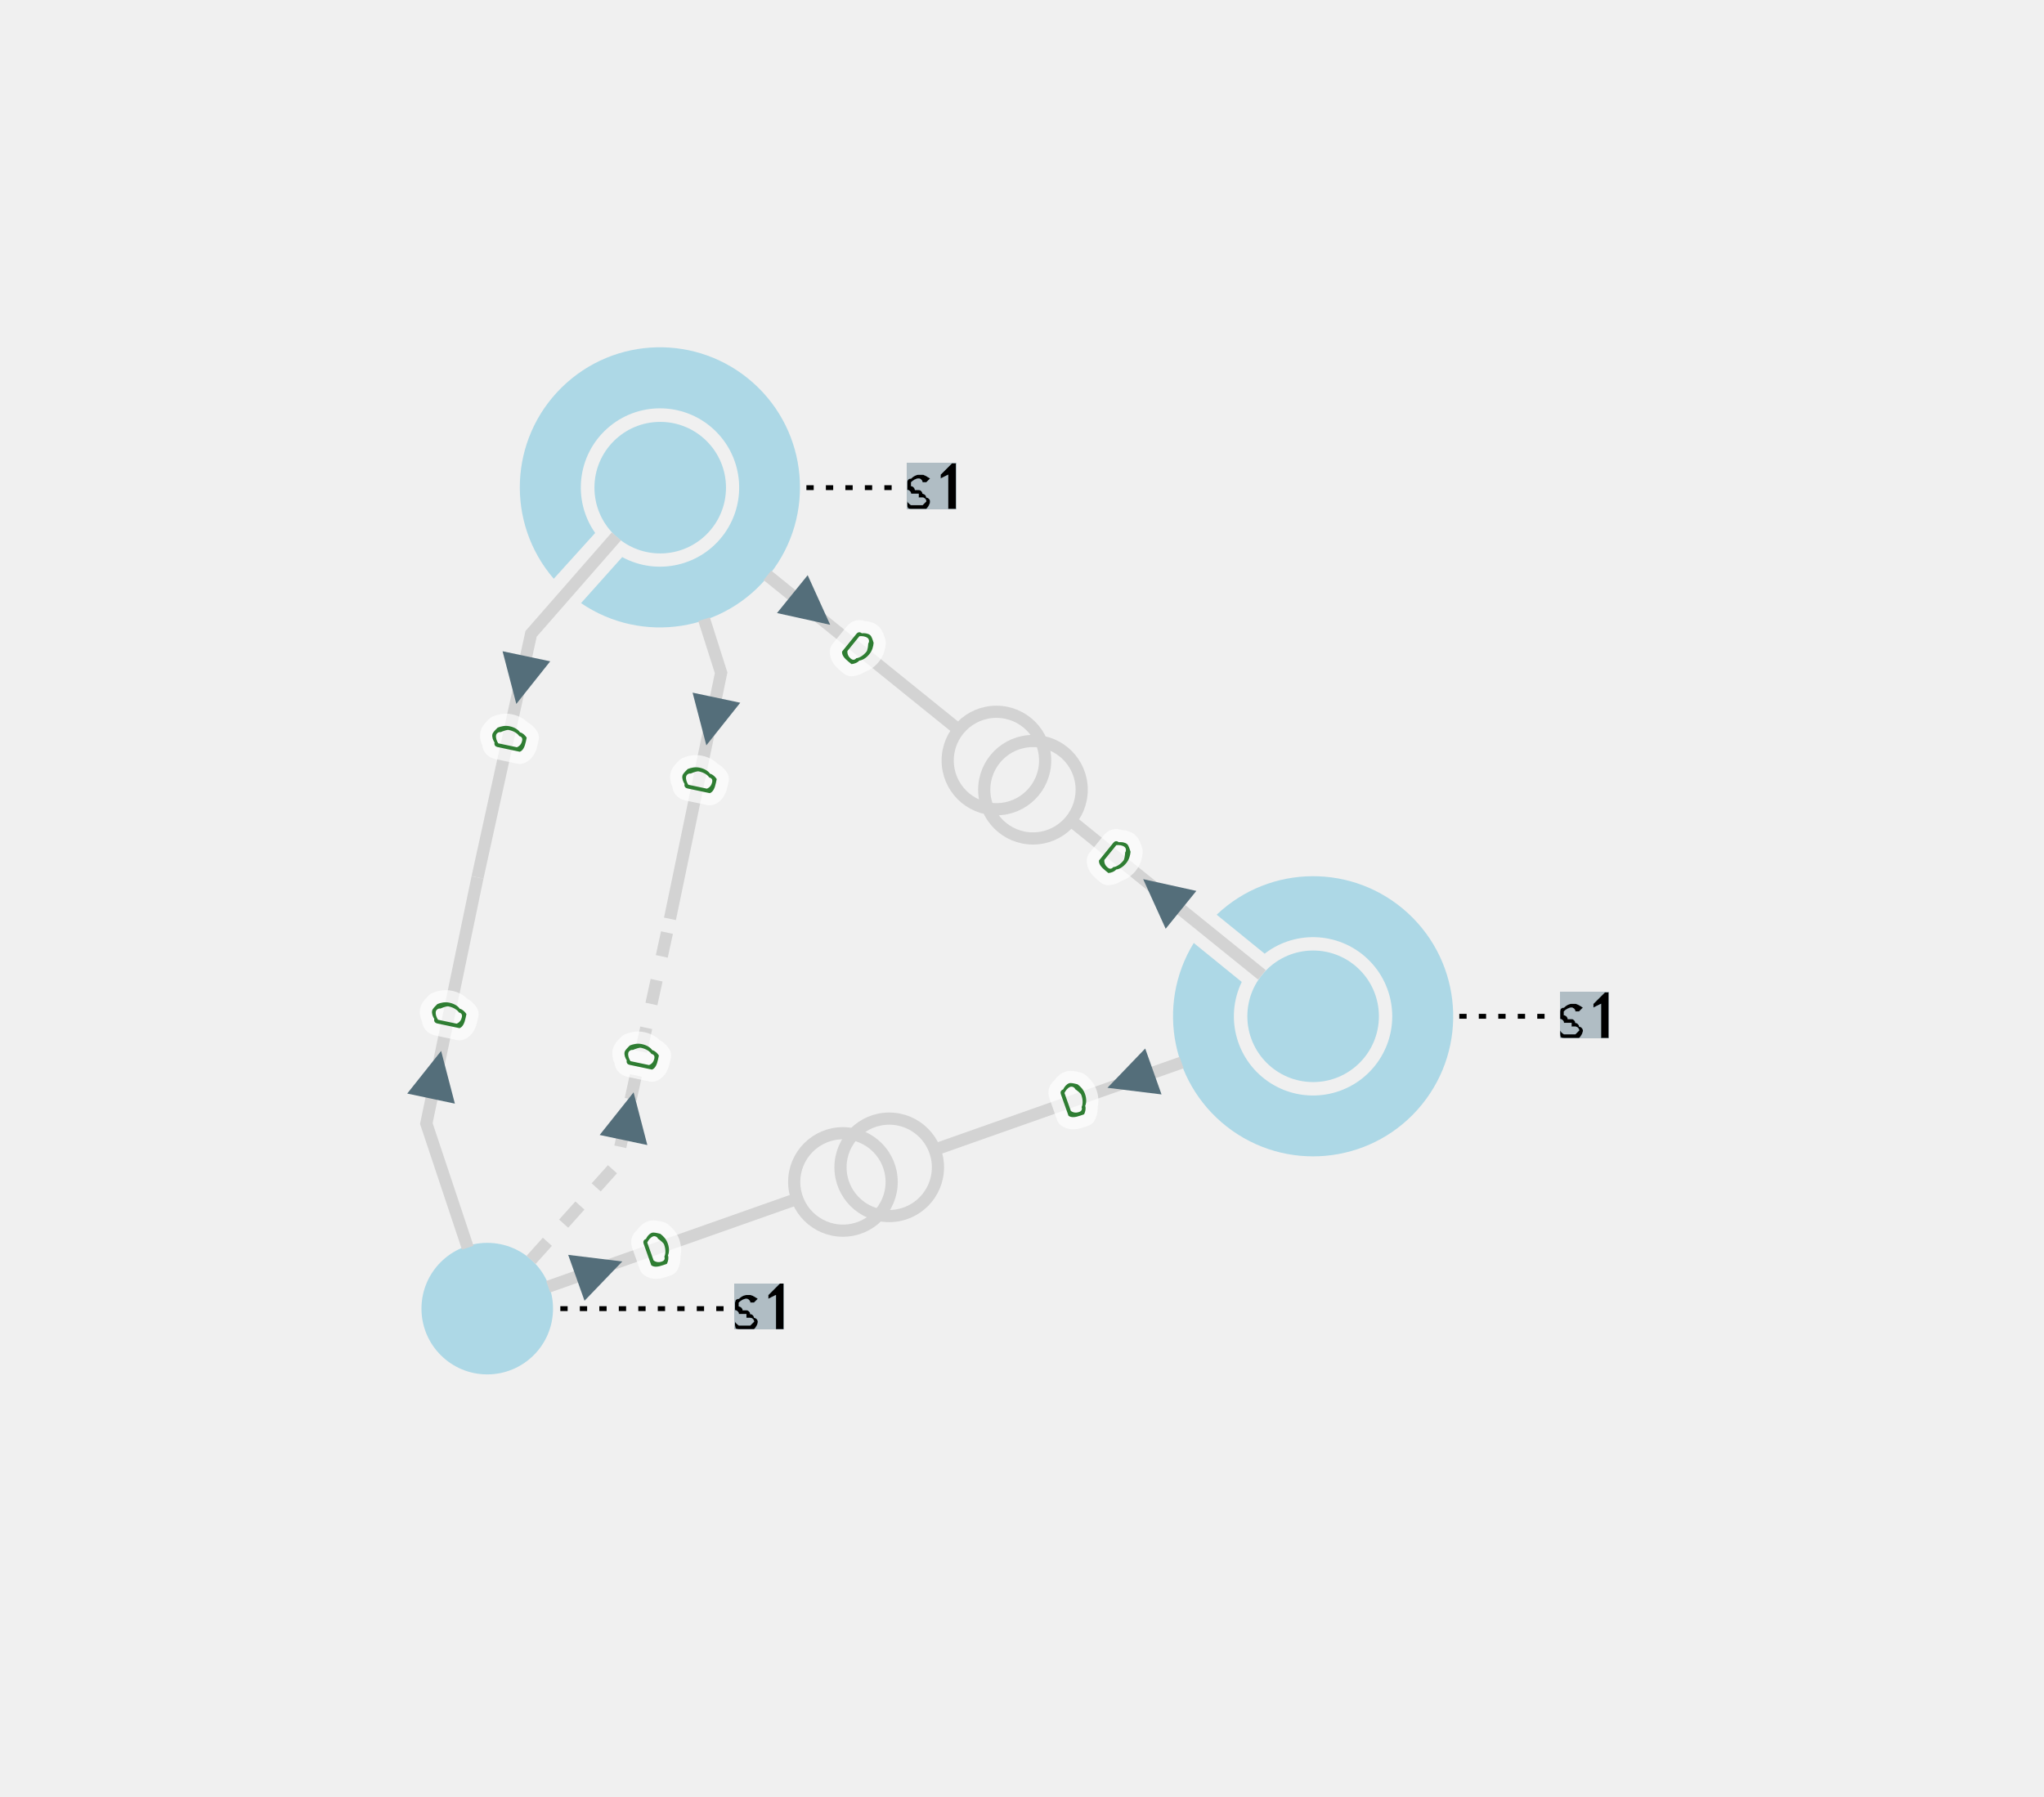
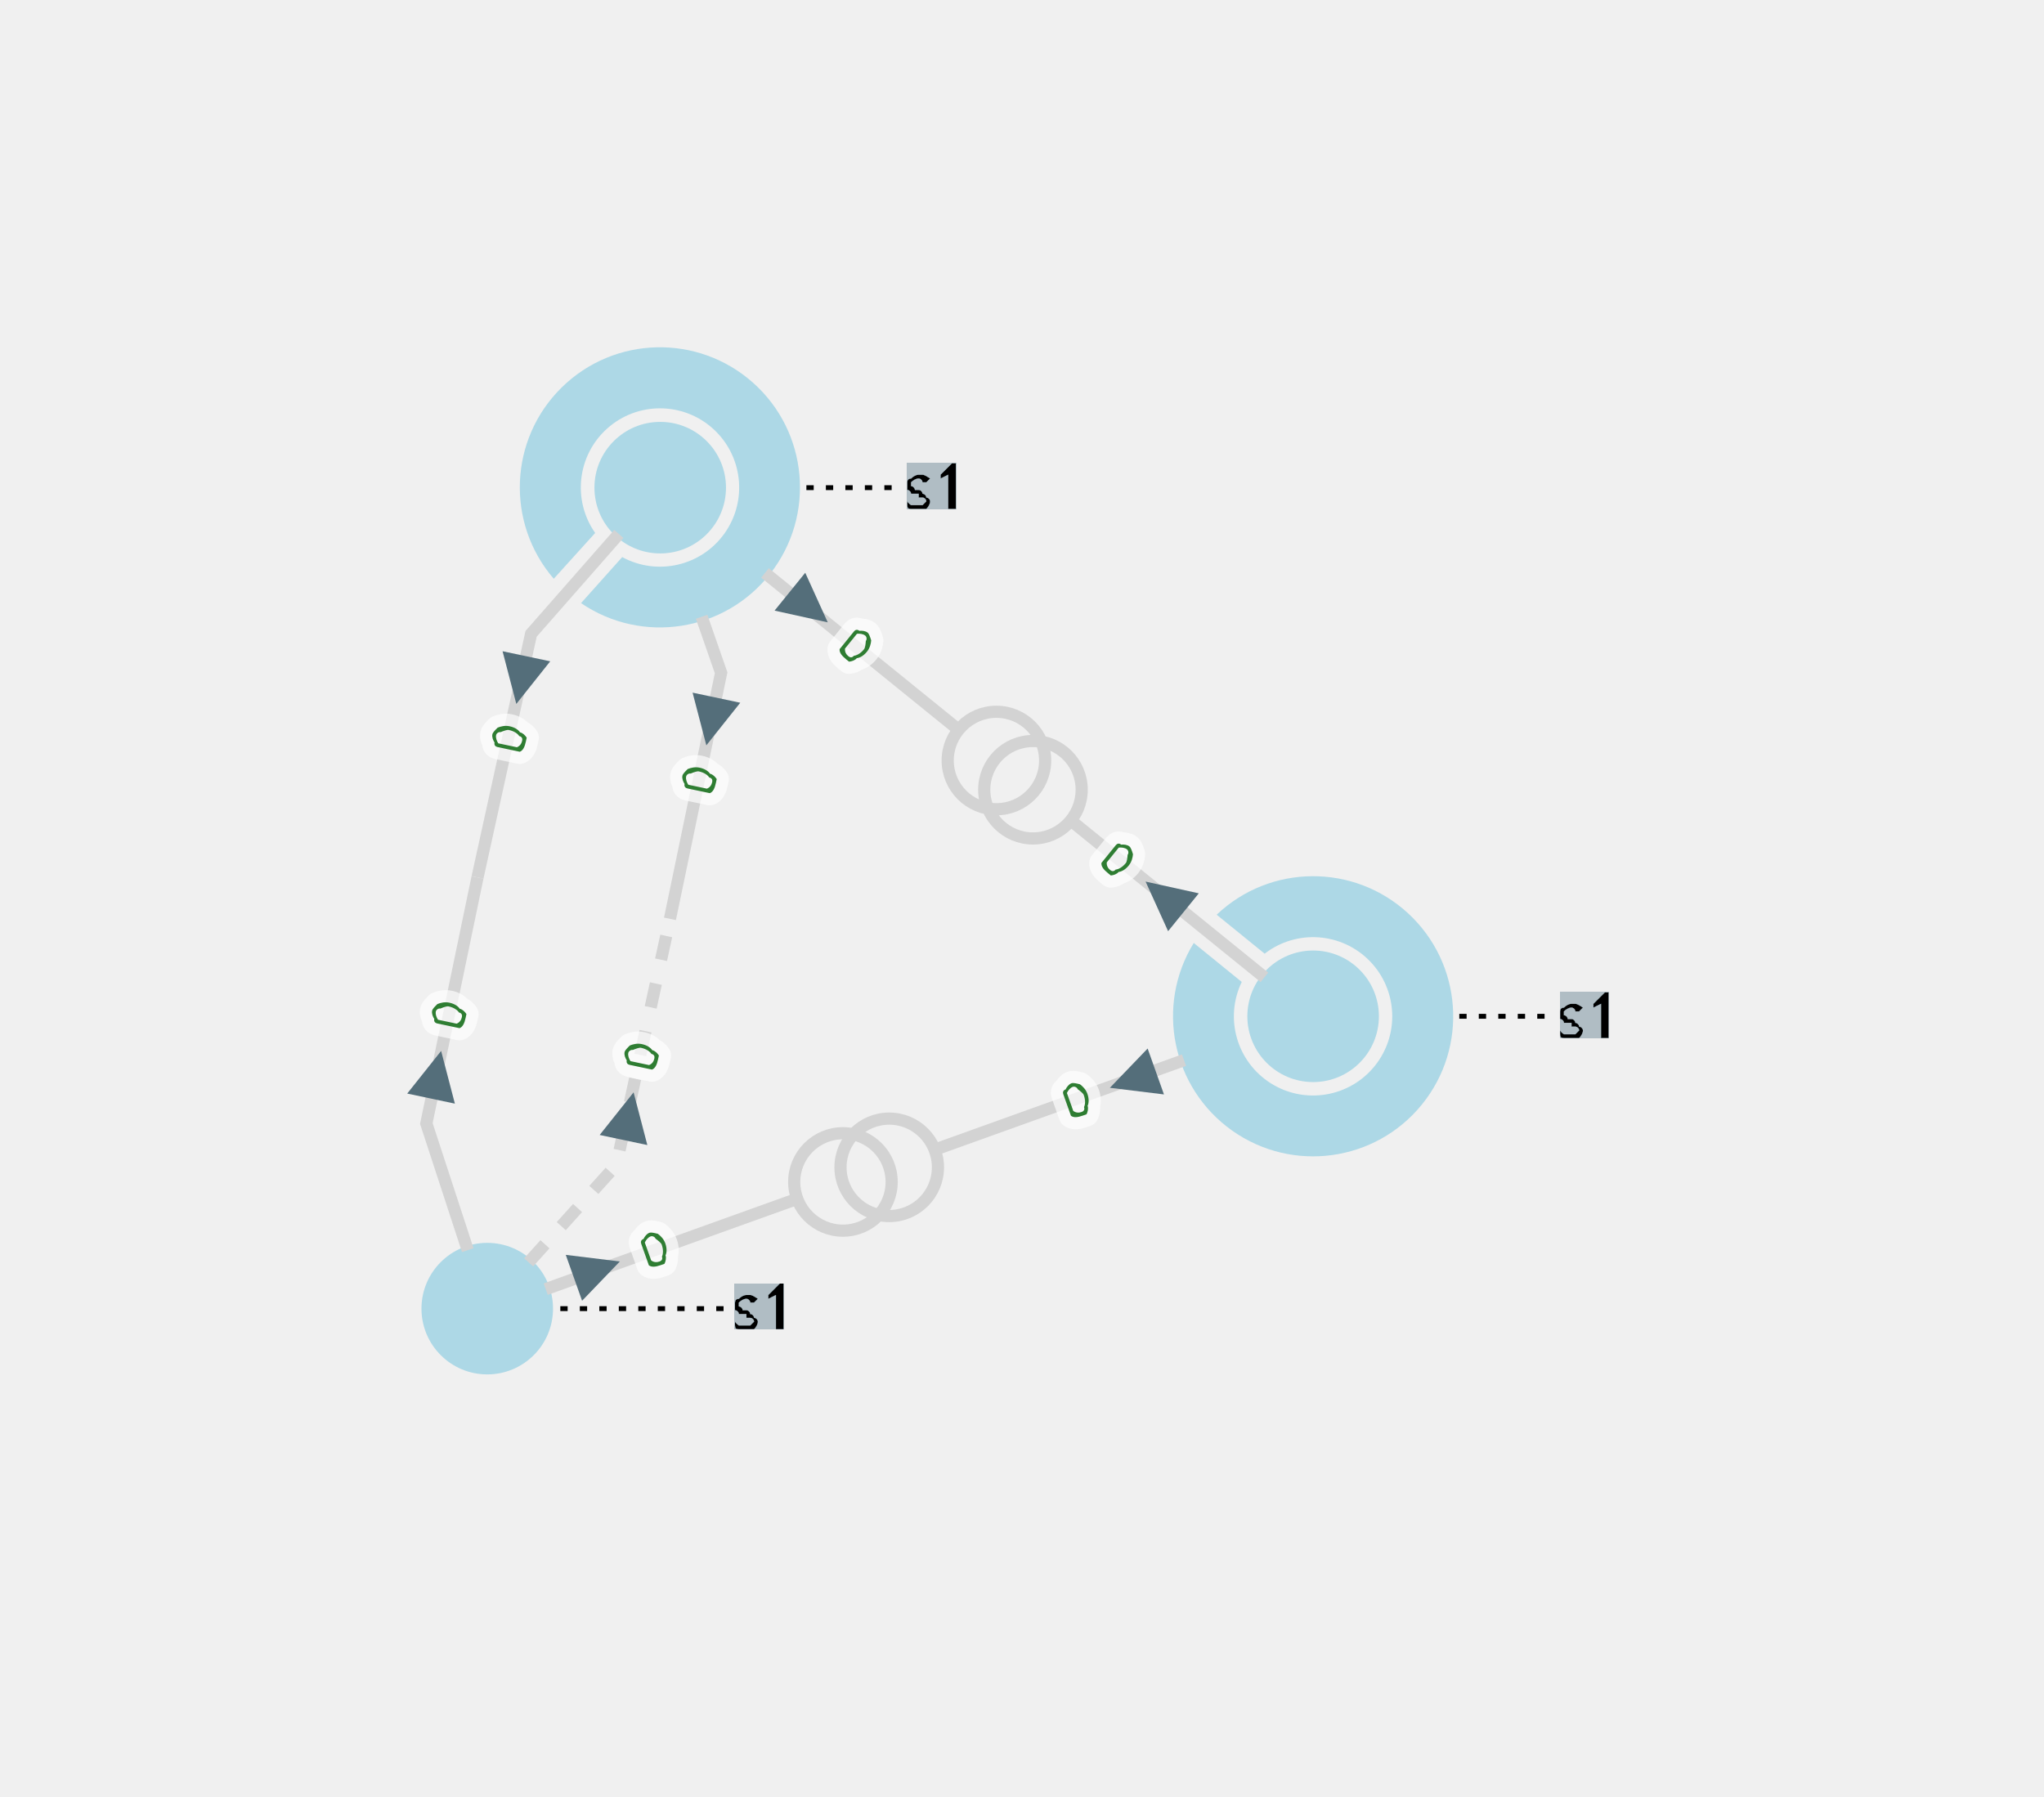
<svg xmlns="http://www.w3.org/2000/svg" width="800.00" height="703.08" viewBox="-3.06 -3.40 8.39 7.37">
  <style>
.nad-branch-edges polyline, .nad-branch-edges path {stroke: var(--nad-vl-color, lightgrey); stroke-width: 0.05; fill: none}
.nad-branch-edges circle {stroke: var(--nad-vl-color, lightgrey); stroke-width: 0.05; fill: none}
.nad-3wt-edges polyline {stroke: var(--nad-vl-color, lightgrey); stroke-width: 0.05; fill: none}
.nad-text-edges {stroke: black; stroke-width: 0.02; stroke-dasharray: .03,.05}
.nad-branch-edges .nad-disconnected polyline {stroke-dasharray: .1,.1}
.nad-vl-nodes circle, .nad-vl-nodes path {fill: var(--nad-vl-color, lightblue)}
.nad-vl-nodes circle.nad-unknown-busnode {stroke: lightgrey; stroke-dasharray: .05,.05; fill: none}
.nad-hvdc-edge polyline.nad-hvdc {stroke: grey; stroke-width: 0.2}
.nad-3wt-nodes circle {stroke: var(--nad-vl-color, lightgrey); stroke-width: 0.05; fill: none}
.nad-state-out .nad-arrow-in {visibility: hidden}
.nad-state-in .nad-arrow-out {visibility: hidden}
.nad-active path {stroke: none; fill: #546e7a}
.nad-active {visibility: visible}
.nad-reactive {visibility: hidden}
.nad-reactive path {stroke: none; fill: #0277bd}
.nad-text-background {flood-color: #90a4aeaa}
.nad-text-nodes {font: 0.25px "Verdana"; fill: black}
.nad-edge-infos text {font: 0.2px "Verdana"; dominant-baseline:middle; stroke: #FFFFFFAA; stroke-width: 0.1; stroke-linejoin:round; paint-order: stroke}
.nad-edge-infos .nad-state-in text {fill: #b71c1c}
.nad-edge-infos .nad-state-out text {fill: #2e7d32}
.nad-vl0to30 {--nad-vl-color: #AFB42B}
.nad-vl30to50 {--nad-vl-color: #EF9A9A}
.nad-vl50to70 {--nad-vl-color: #9C27B0}
.nad-vl70to120 {--nad-vl-color: #E65100}
.nad-vl120to180 {--nad-vl-color: #00ACC1}
.nad-vl180to300 {--nad-vl-color: #2E7D32}
.nad-vl300to500 {--nad-vl-color: #D32F2F}
.nad-branch-edges .nad-overload polyline, .nad-branch-edges .nad-overload path {animation: line-blink 3s infinite}
.nad-vl-nodes .nad-overvoltage {animation: node-over-blink 3s infinite}
.nad-vl-nodes .nad-undervoltage {animation: node-under-blink 3s infinite}

@keyframes line-blink {
  0%, 80%, 100% {stroke: var(--nad-vl-color, black); stroke-width: 0.05}
  40% {stroke: #FFEB3B; stroke-width: 0.15}
}
@keyframes node-over-blink {
  0%, 80%, 100% {stroke: white; stroke-width: 0}
  40% {stroke: #ff5722; stroke-width: 0.15}
}
@keyframes node-under-blink {
  0%, 80%, 100% {stroke: white; stroke-width: 0}
  40% {stroke: #00BCD4; stroke-width: 0.15}
}
</style>
  <defs>
    <filter id="textBgFilter" x="0" y="0" width="1" height="1">
      <feFlood class="nad-text-background" />
      <feComposite in="SourceGraphic" operator="over" />
    </filter>
  </defs>
  <g class="nad-vl-nodes">
    <g transform="translate(-0.35,-1.40)" id="0" class="nad-vl300to500">
      <circle r="0.27" id="1" />
      <path d="M-0.437,0.374 A0.575,0.575 345.053 1 1 -0.325,0.474 L-0.156,0.285 A0.325,0.325 -333.556 1 0 -0.267,0.186 Z " id="2" />
    </g>
    <g transform="translate(-1.06,1.97)" id="3" class="nad-vl300to500">
      <circle r="0.27" id="4" />
    </g>
    <g transform="translate(2.33,0.77)" id="5" class="nad-vl180to300">
      <circle r="0.27" id="6" />
      <path d="M-0.396,-0.417 A0.575,0.575 345.053 1 1 -0.490,-0.301 L-0.293,-0.141 A0.325,0.325 -333.556 1 0 -0.199,-0.257 Z " id="7" />
    </g>
  </g>
  <g class="nad-branch-edges">
    <g id="8">
      <g class="nad-vl300to500">
-         <polyline points="-0.53,-1.20 -0.88,-0.80 -1.10,0.20" />
+         <polyline points="-0.52,-1.21 -0.88,-0.80 -1.10,0.20" />
        <g class="nad-edge-infos" transform="translate(-0.92,-0.61)">
          <g class="nad-active nad-state-out">
            <g transform="rotate(-168.06)">
              <path class="nad-arrow-in" d="M-0.1 -0.1 H0.1 L0 0.1z" />
              <path class="nad-arrow-out" d="M-0.1 0.1 H0.1 L0 -0.1z" />
            </g>
            <text transform="rotate(-78.06)" x="-0.19" style="text-anchor:end">0</text>
          </g>
          <g class="nad-reactive nad-state-out">
            <g transform="rotate(-168.06)">
              <path class="nad-arrow-in" d="M-0.1 -0.1 H0.1 L0 0.1z" />
              <path class="nad-arrow-out" d="M-0.1 0.1 H0.1 L0 -0.1z" />
            </g>
            <text transform="rotate(-78.06)" x="-0.19" style="text-anchor:end">0</text>
          </g>
        </g>
      </g>
      <g class="nad-vl300to500">
-         <polyline points="-1.14,1.72 -1.31,1.21 -1.10,0.20" />
+         <polyline points="-1.14,1.73 -1.31,1.21 -1.10,0.20" />
        <g class="nad-edge-infos" transform="translate(-1.27,1.01)">
          <g class="nad-active nad-state-out">
            <g transform="rotate(11.94)">
              <path class="nad-arrow-in" d="M-0.1 -0.1 H0.1 L0 0.1z" />
              <path class="nad-arrow-out" d="M-0.1 0.1 H0.1 L0 -0.1z" />
            </g>
            <text transform="rotate(-78.06)" x="0.19">0</text>
          </g>
          <g class="nad-reactive nad-state-out">
            <g transform="rotate(11.94)">
              <path class="nad-arrow-in" d="M-0.1 -0.1 H0.1 L0 0.1z" />
              <path class="nad-arrow-out" d="M-0.1 0.1 H0.1 L0 -0.1z" />
            </g>
            <text transform="rotate(-78.06)" x="0.19">0</text>
          </g>
        </g>
      </g>
    </g>
    <g id="9">
      <g class="nad-vl300to500">
-         <polyline points="-0.17,-0.86 -0.10,-0.64 -0.31,0.37" />
+         <polyline points="-0.18,-0.87 -0.10,-0.64 -0.31,0.37" />
        <g class="nad-edge-infos" transform="translate(-0.14,-0.44)">
          <g class="nad-active nad-state-out">
            <g transform="rotate(-168.06)">
              <path class="nad-arrow-in" d="M-0.1 -0.1 H0.1 L0 0.1z" />
              <path class="nad-arrow-out" d="M-0.1 0.1 H0.1 L0 -0.1z" />
            </g>
            <text transform="rotate(-78.06)" x="-0.19" style="text-anchor:end">0</text>
          </g>
          <g class="nad-reactive nad-state-out">
            <g transform="rotate(-168.06)">
              <path class="nad-arrow-in" d="M-0.1 -0.1 H0.1 L0 0.1z" />
              <path class="nad-arrow-out" d="M-0.1 0.1 H0.1 L0 -0.1z" />
            </g>
            <text transform="rotate(-78.06)" x="-0.19" style="text-anchor:end">0</text>
          </g>
        </g>
      </g>
      <g class="nad-disconnected nad-vl300to500">
-         <polyline points="-0.88,1.77 -0.53,1.38 -0.31,0.37" />
+         <polyline points="-0.89,1.78 -0.53,1.38 -0.31,0.37" />
        <g class="nad-edge-infos" transform="translate(-0.48,1.18)">
          <g class="nad-active nad-state-out">
            <g transform="rotate(11.94)">
              <path class="nad-arrow-in" d="M-0.1 -0.1 H0.1 L0 0.1z" />
              <path class="nad-arrow-out" d="M-0.1 0.1 H0.1 L0 -0.1z" />
            </g>
            <text transform="rotate(-78.06)" x="0.19">0</text>
          </g>
          <g class="nad-reactive nad-state-out">
            <g transform="rotate(11.94)">
              <path class="nad-arrow-in" d="M-0.1 -0.1 H0.1 L0 0.1z" />
              <path class="nad-arrow-out" d="M-0.1 0.1 H0.1 L0 -0.1z" />
            </g>
            <text transform="rotate(-78.06)" x="0.19">0</text>
          </g>
        </g>
      </g>
    </g>
    <g id="10">
      <g class="nad-vl300to500">
-         <polyline points="0.09,-1.04 0.87,-0.41" />
-         <g class="nad-edge-infos" transform="translate(0.27,-0.90)">
+         <polyline points="0.08,-1.05 0.87,-0.41" />
+         <g class="nad-edge-infos" transform="translate(0.26,-0.91)">
          <g class="nad-active nad-state-out">
            <g transform="rotate(129.02)">
              <path class="nad-arrow-in" d="M-0.1 -0.1 H0.1 L0 0.1z" />
              <path class="nad-arrow-out" d="M-0.1 0.1 H0.1 L0 -0.1z" />
            </g>
            <text transform="rotate(39.02)" x="0.19">0</text>
          </g>
          <g class="nad-reactive nad-state-out">
            <g transform="rotate(129.02)">
              <path class="nad-arrow-in" d="M-0.1 -0.1 H0.1 L0 0.1z" />
              <path class="nad-arrow-out" d="M-0.1 0.1 H0.1 L0 -0.1z" />
            </g>
            <text transform="rotate(39.02)" x="0.19">0</text>
          </g>
        </g>
        <circle cx="1.03" cy="-0.28" r="0.20" />
      </g>
      <g class="nad-vl180to300">
-         <polyline points="2.12,0.60 1.34,-0.03" />
-         <g class="nad-edge-infos" transform="translate(1.71,0.27)">
+         <polyline points="2.13,0.61 1.34,-0.03" />
+         <g class="nad-edge-infos" transform="translate(1.72,0.28)">
          <g class="nad-active nad-state-out">
            <g transform="rotate(-50.98)">
              <path class="nad-arrow-in" d="M-0.1 -0.1 H0.1 L0 0.1z" />
              <path class="nad-arrow-out" d="M-0.1 0.1 H0.1 L0 -0.1z" />
            </g>
            <text transform="rotate(-320.98)" x="-0.19" style="text-anchor:end">0</text>
          </g>
          <g class="nad-reactive nad-state-out">
            <g transform="rotate(-50.98)">
              <path class="nad-arrow-in" d="M-0.1 -0.1 H0.1 L0 0.1z" />
              <path class="nad-arrow-out" d="M-0.1 0.1 H0.1 L0 -0.1z" />
            </g>
            <text transform="rotate(-320.98)" x="-0.19" style="text-anchor:end">0</text>
          </g>
        </g>
        <circle cx="1.18" cy="-0.16" r="0.20" />
      </g>
    </g>
    <g id="11">
      <g class="nad-vl300to500">
-         <polyline points="-0.81,1.88 0.21,1.52" />
-         <g class="nad-edge-infos" transform="translate(-0.60,1.81)">
+         <polyline points="-0.82,1.89 0.21,1.52" />
+         <g class="nad-edge-infos" transform="translate(-0.61,1.81)">
          <g class="nad-active nad-state-out">
            <g transform="rotate(70.43)">
              <path class="nad-arrow-in" d="M-0.1 -0.1 H0.1 L0 0.1z" />
              <path class="nad-arrow-out" d="M-0.1 0.1 H0.1 L0 -0.1z" />
            </g>
            <text transform="rotate(-19.57)" x="0.19">0</text>
          </g>
          <g class="nad-reactive nad-state-out">
            <g transform="rotate(70.43)">
              <path class="nad-arrow-in" d="M-0.1 -0.1 H0.1 L0 0.1z" />
              <path class="nad-arrow-out" d="M-0.1 0.1 H0.1 L0 -0.1z" />
            </g>
            <text transform="rotate(-19.57)" x="0.19">0</text>
          </g>
        </g>
        <circle cx="0.40" cy="1.45" r="0.20" />
      </g>
      <g class="nad-vl180to300">
-         <polyline points="1.79,0.96 0.77,1.32" />
-         <g class="nad-edge-infos" transform="translate(1.58,1.03)">
+         <polyline points="1.80,0.95 0.77,1.32" />
+         <g class="nad-edge-infos" transform="translate(1.59,1.03)">
          <g class="nad-active nad-state-out">
            <g transform="rotate(-109.57)">
              <path class="nad-arrow-in" d="M-0.1 -0.1 H0.1 L0 0.1z" />
              <path class="nad-arrow-out" d="M-0.1 0.1 H0.1 L0 -0.1z" />
            </g>
            <text transform="rotate(-19.57)" x="-0.19" style="text-anchor:end">0</text>
          </g>
          <g class="nad-reactive nad-state-out">
            <g transform="rotate(-109.57)">
              <path class="nad-arrow-in" d="M-0.1 -0.1 H0.1 L0 0.1z" />
              <path class="nad-arrow-out" d="M-0.1 0.1 H0.1 L0 -0.1z" />
            </g>
            <text transform="rotate(-19.57)" x="-0.19" style="text-anchor:end">0</text>
          </g>
        </g>
        <circle cx="0.59" cy="1.39" r="0.20" />
      </g>
    </g>
  </g>
  <g class="nad-text-edges">
    <polyline id="0_edge" points="0.25,-1.40 0.65,-1.40" />
    <polyline id="3_edge" points="-0.76,1.97 -0.06,1.97" />
    <polyline id="5_edge" points="2.93,0.77 3.33,0.77" />
  </g>
  <g class="nad-text-nodes">
    <text filter="url(#textBgFilter)" y="-1.40" style="dominant-baseline:middle" x="0.65">s1</text>
    <text filter="url(#textBgFilter)" y="1.97" style="dominant-baseline:middle" x="-0.06">s1</text>
    <text filter="url(#textBgFilter)" y="0.77" style="dominant-baseline:middle" x="3.33">s1</text>
  </g>
</svg>
